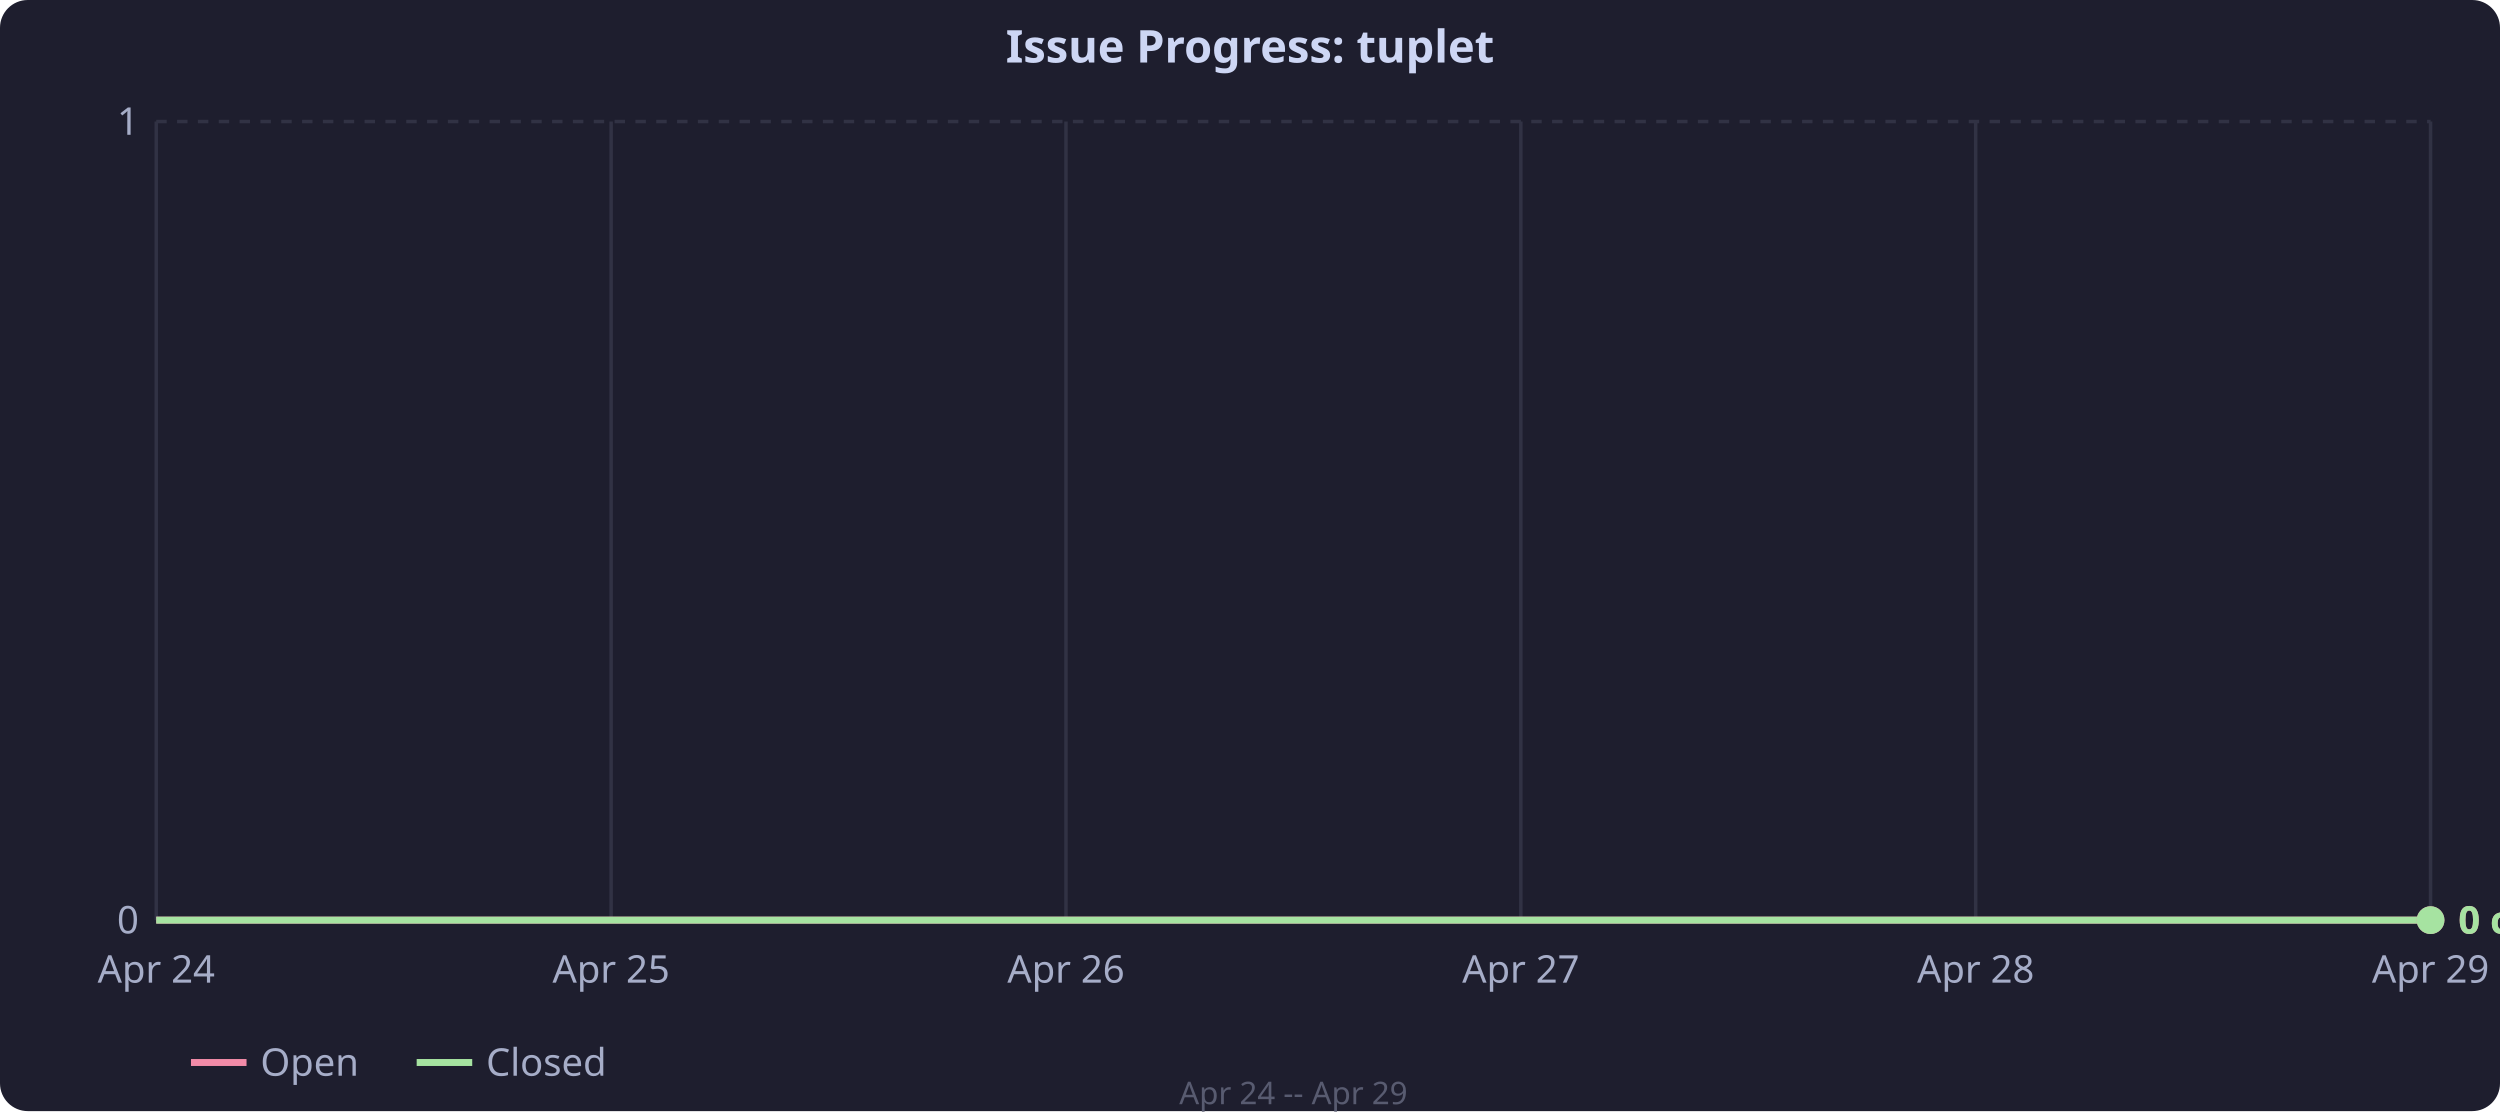
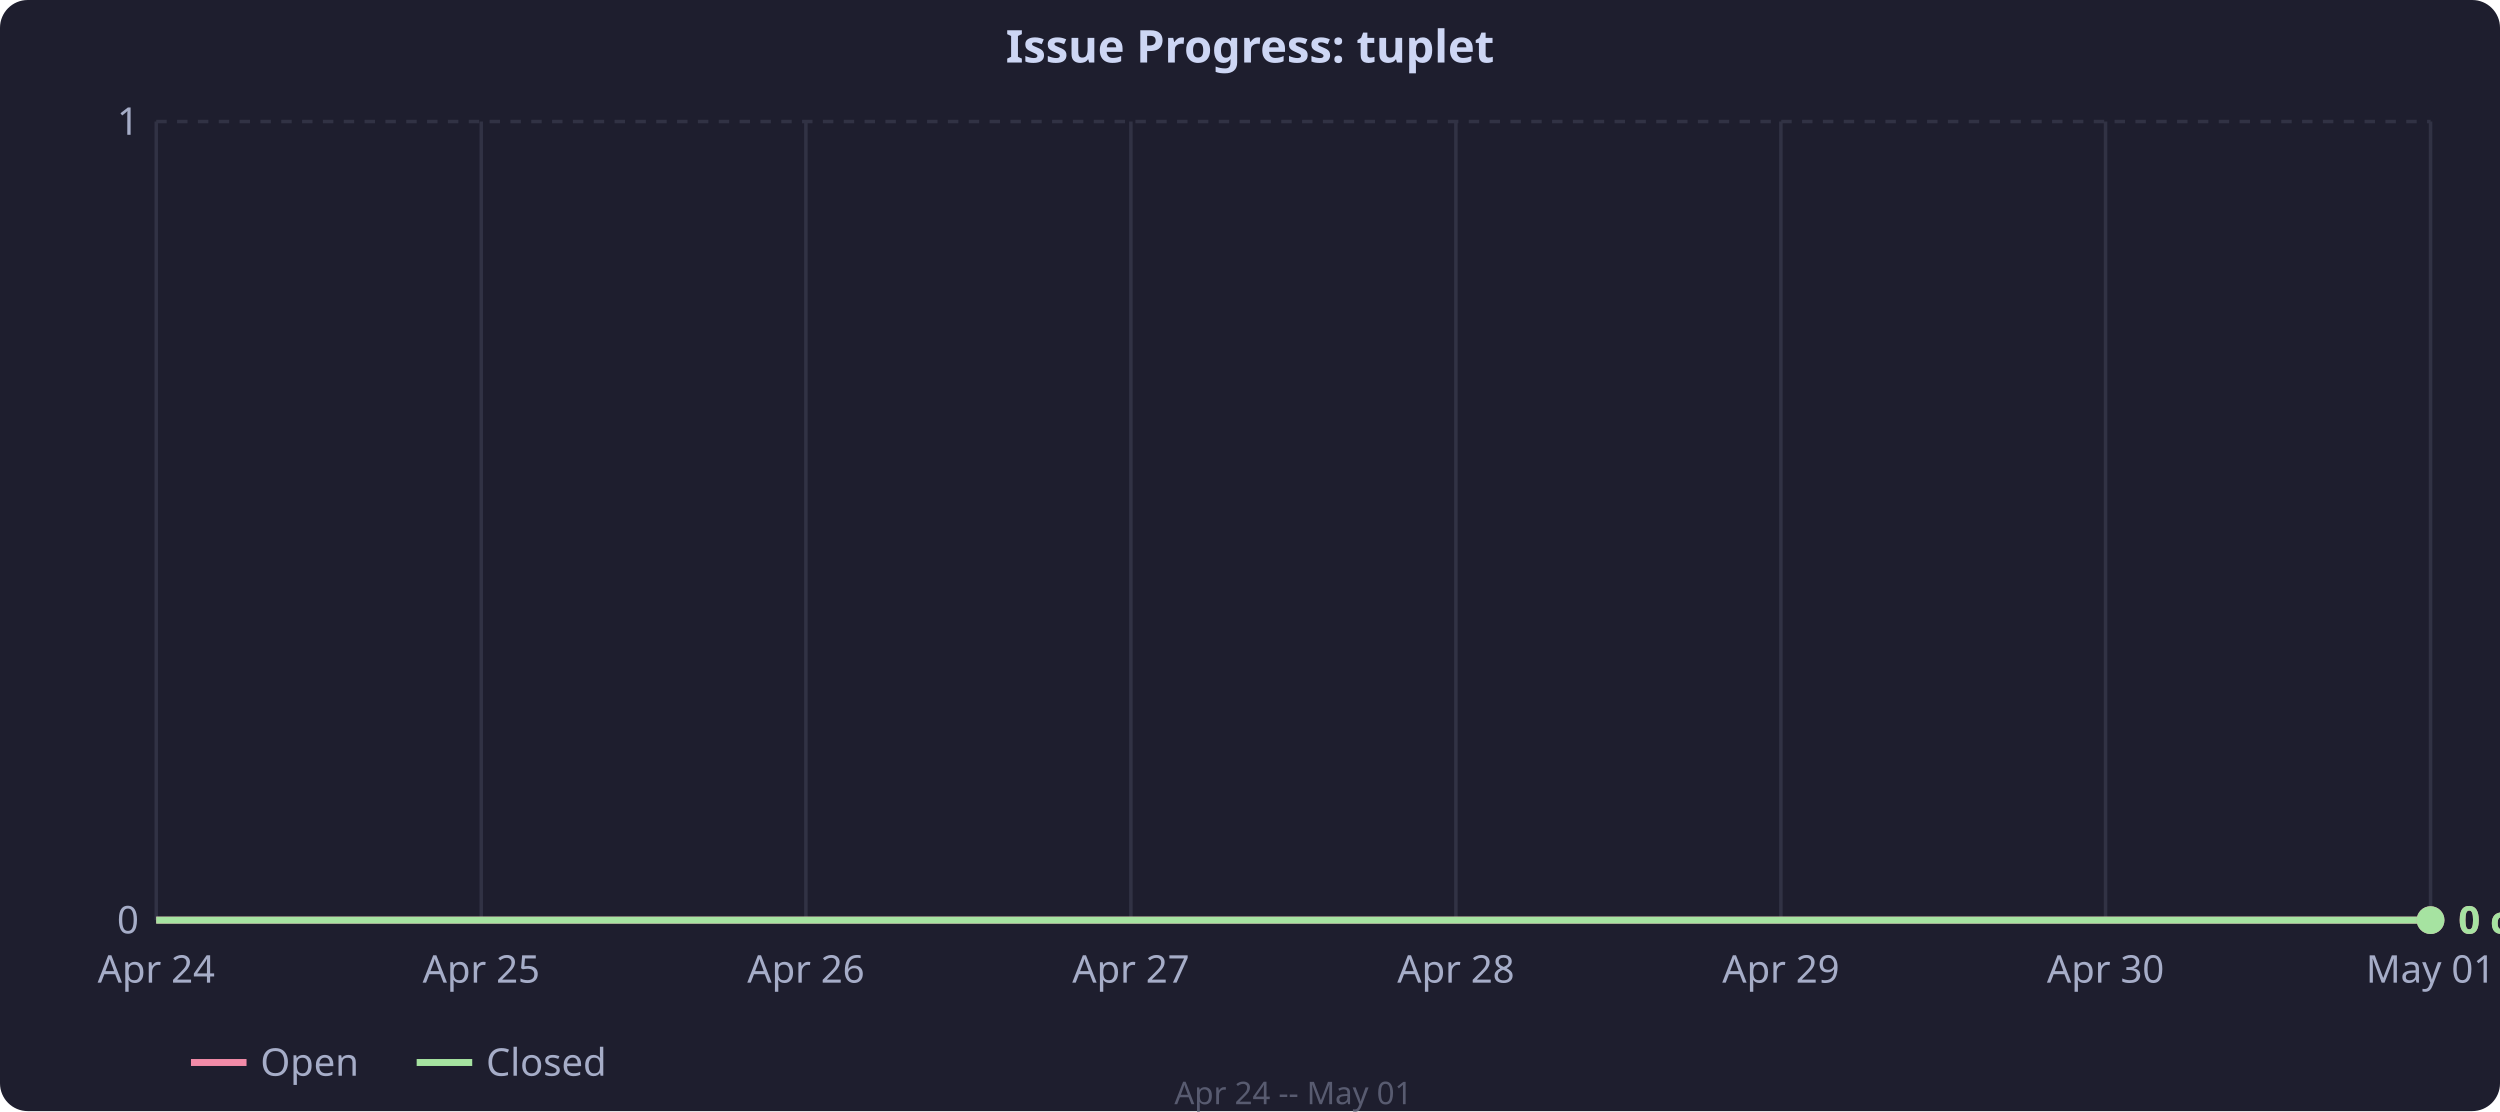
<svg xmlns="http://www.w3.org/2000/svg" viewBox="0 0 720 320" style="font-family: system-ui, sans-serif; font-size: 11px; color: #cdd6f4;">
  <rect width="720" height="320" fill="#1e1e2e" rx="8" />
  <line x1="45" y1="265.0" x2="700" y2="265.0" stroke="#313244" stroke-dasharray="3,3" />
  <text x="40" y="265.0" fill="#a6adc8" text-anchor="end" dominant-baseline="middle">0</text>
  <line x1="45" y1="35.0" x2="700" y2="35.0" stroke="#313244" stroke-dasharray="3,3" />
  <text x="40" y="35.0" fill="#a6adc8" text-anchor="end" dominant-baseline="middle">1</text>
  <text x="45.0" y="283" fill="#a6adc8" text-anchor="middle">Apr 24</text>
  <line x1="45.0" y1="35" x2="45.0" y2="265" stroke="#313244" />
-   <text x="176.0" y="283" fill="#a6adc8" text-anchor="middle">Apr 25</text>
-   <line x1="176.0" y1="35" x2="176.0" y2="265" stroke="#313244" />
-   <text x="307.0" y="283" fill="#a6adc8" text-anchor="middle">Apr 26</text>
-   <line x1="307.0" y1="35" x2="307.0" y2="265" stroke="#313244" />
-   <text x="438.0" y="283" fill="#a6adc8" text-anchor="middle">Apr 27</text>
-   <line x1="438.0" y1="35" x2="438.0" y2="265" stroke="#313244" />
-   <text x="569.0" y="283" fill="#a6adc8" text-anchor="middle">Apr 28</text>
-   <line x1="569.0" y1="35" x2="569.0" y2="265" stroke="#313244" />
-   <text x="700.0" y="283" fill="#a6adc8" text-anchor="middle">Apr 29</text>
+   <text x="138.6" y="283" fill="#a6adc8" text-anchor="middle">Apr 25</text>
+   <line x1="138.6" y1="35" x2="138.6" y2="265" stroke="#313244" />
+   <text x="232.1" y="283" fill="#a6adc8" text-anchor="middle">Apr 26</text>
+   <line x1="232.1" y1="35" x2="232.1" y2="265" stroke="#313244" />
+   <text x="325.7" y="283" fill="#a6adc8" text-anchor="middle">Apr 27</text>
+   <line x1="325.7" y1="35" x2="325.7" y2="265" stroke="#313244" />
+   <text x="419.3" y="283" fill="#a6adc8" text-anchor="middle">Apr 28</text>
+   <line x1="419.3" y1="35" x2="419.3" y2="265" stroke="#313244" />
+   <text x="512.9" y="283" fill="#a6adc8" text-anchor="middle">Apr 29</text>
+   <line x1="512.9" y1="35" x2="512.9" y2="265" stroke="#313244" />
+   <text x="606.4" y="283" fill="#a6adc8" text-anchor="middle">Apr 30</text>
+   <line x1="606.4" y1="35" x2="606.4" y2="265" stroke="#313244" />
+   <text x="700.0" y="283" fill="#a6adc8" text-anchor="middle">May 01</text>
  <line x1="700.0" y1="35" x2="700.0" y2="265" stroke="#313244" />
-   <polygon fill="rgba(243,139,168,0.08)" points="45.0,265.0 176.0,265.0 307.0,265.0 438.0,265.0 569.0,265.0 700.0,265.0 700.0,265.0 45.0,265.0" />
-   <polyline fill="none" stroke="#f38ba8" stroke-width="2" stroke-linejoin="round" points="45.0,265.0 176.0,265.0 307.0,265.0 438.0,265.0 569.0,265.0 700.0,265.0" />
-   <polygon fill="rgba(166,227,161,0.08)" points="45.0,265.0 176.0,265.0 307.0,265.0 438.0,265.0 569.0,265.0 700.0,265.0 700.0,265.0 45.0,265.0" />
-   <polyline fill="none" stroke="#a6e3a1" stroke-width="2" stroke-linejoin="round" points="45.0,265.0 176.0,265.0 307.0,265.0 438.0,265.0 569.0,265.0 700.0,265.0" />
+   <polygon fill="rgba(243,139,168,0.08)" points="45.0,265.0 138.6,265.0 232.1,265.0 325.7,265.0 419.3,265.0 512.9,265.0 606.4,265.0 700.0,265.0 700.0,265.0 45.0,265.0" />
+   <polyline fill="none" stroke="#f38ba8" stroke-width="2" stroke-linejoin="round" points="45.0,265.0 138.6,265.0 232.1,265.0 325.7,265.0 419.3,265.0 512.9,265.0 606.4,265.0 700.0,265.0" />
+   <polygon fill="rgba(166,227,161,0.08)" points="45.0,265.0 138.6,265.0 232.1,265.0 325.7,265.0 419.3,265.0 512.9,265.0 606.4,265.0 700.0,265.0 700.0,265.0 45.0,265.0" />
+   <polyline fill="none" stroke="#a6e3a1" stroke-width="2" stroke-linejoin="round" points="45.0,265.0 138.6,265.0 232.1,265.0 325.7,265.0 419.3,265.0 512.9,265.0 606.4,265.0 700.0,265.0" />
  <circle cx="700.0" cy="265.0" r="4" fill="#f38ba8" />
  <circle cx="700.0" cy="265.0" r="4" fill="#a6e3a1" />
  <text x="708.0" y="265.0" fill="#f38ba8" text-anchor="start" dominant-baseline="middle" font-size="11px" font-weight="600">0 open</text>
  <text x="708.0" y="265.0" fill="#a6e3a1" text-anchor="start" dominant-baseline="middle" font-size="11px" font-weight="600">0 closed</text>
  <text x="360" y="18" fill="#cdd6f4" text-anchor="middle" font-size="13px" font-weight="600">Issue Progress: tuplet</text>
  <line x1="55" y1="306" x2="71" y2="306" stroke="#f38ba8" stroke-width="2" />
  <text x="75" y="306" fill="#a6adc8" dominant-baseline="middle">Open</text>
  <line x1="120" y1="306" x2="136" y2="306" stroke="#a6e3a1" stroke-width="2" />
  <text x="140" y="306" fill="#a6adc8" dominant-baseline="middle">Closed</text>
-   <text x="372.5" y="318" fill="#585b70" text-anchor="middle" font-size="9px">Apr 24 -- Apr 29</text>
+   <text x="372.5" y="318" fill="#585b70" text-anchor="middle" font-size="9px">Apr 24 -- May 01</text>
</svg>
